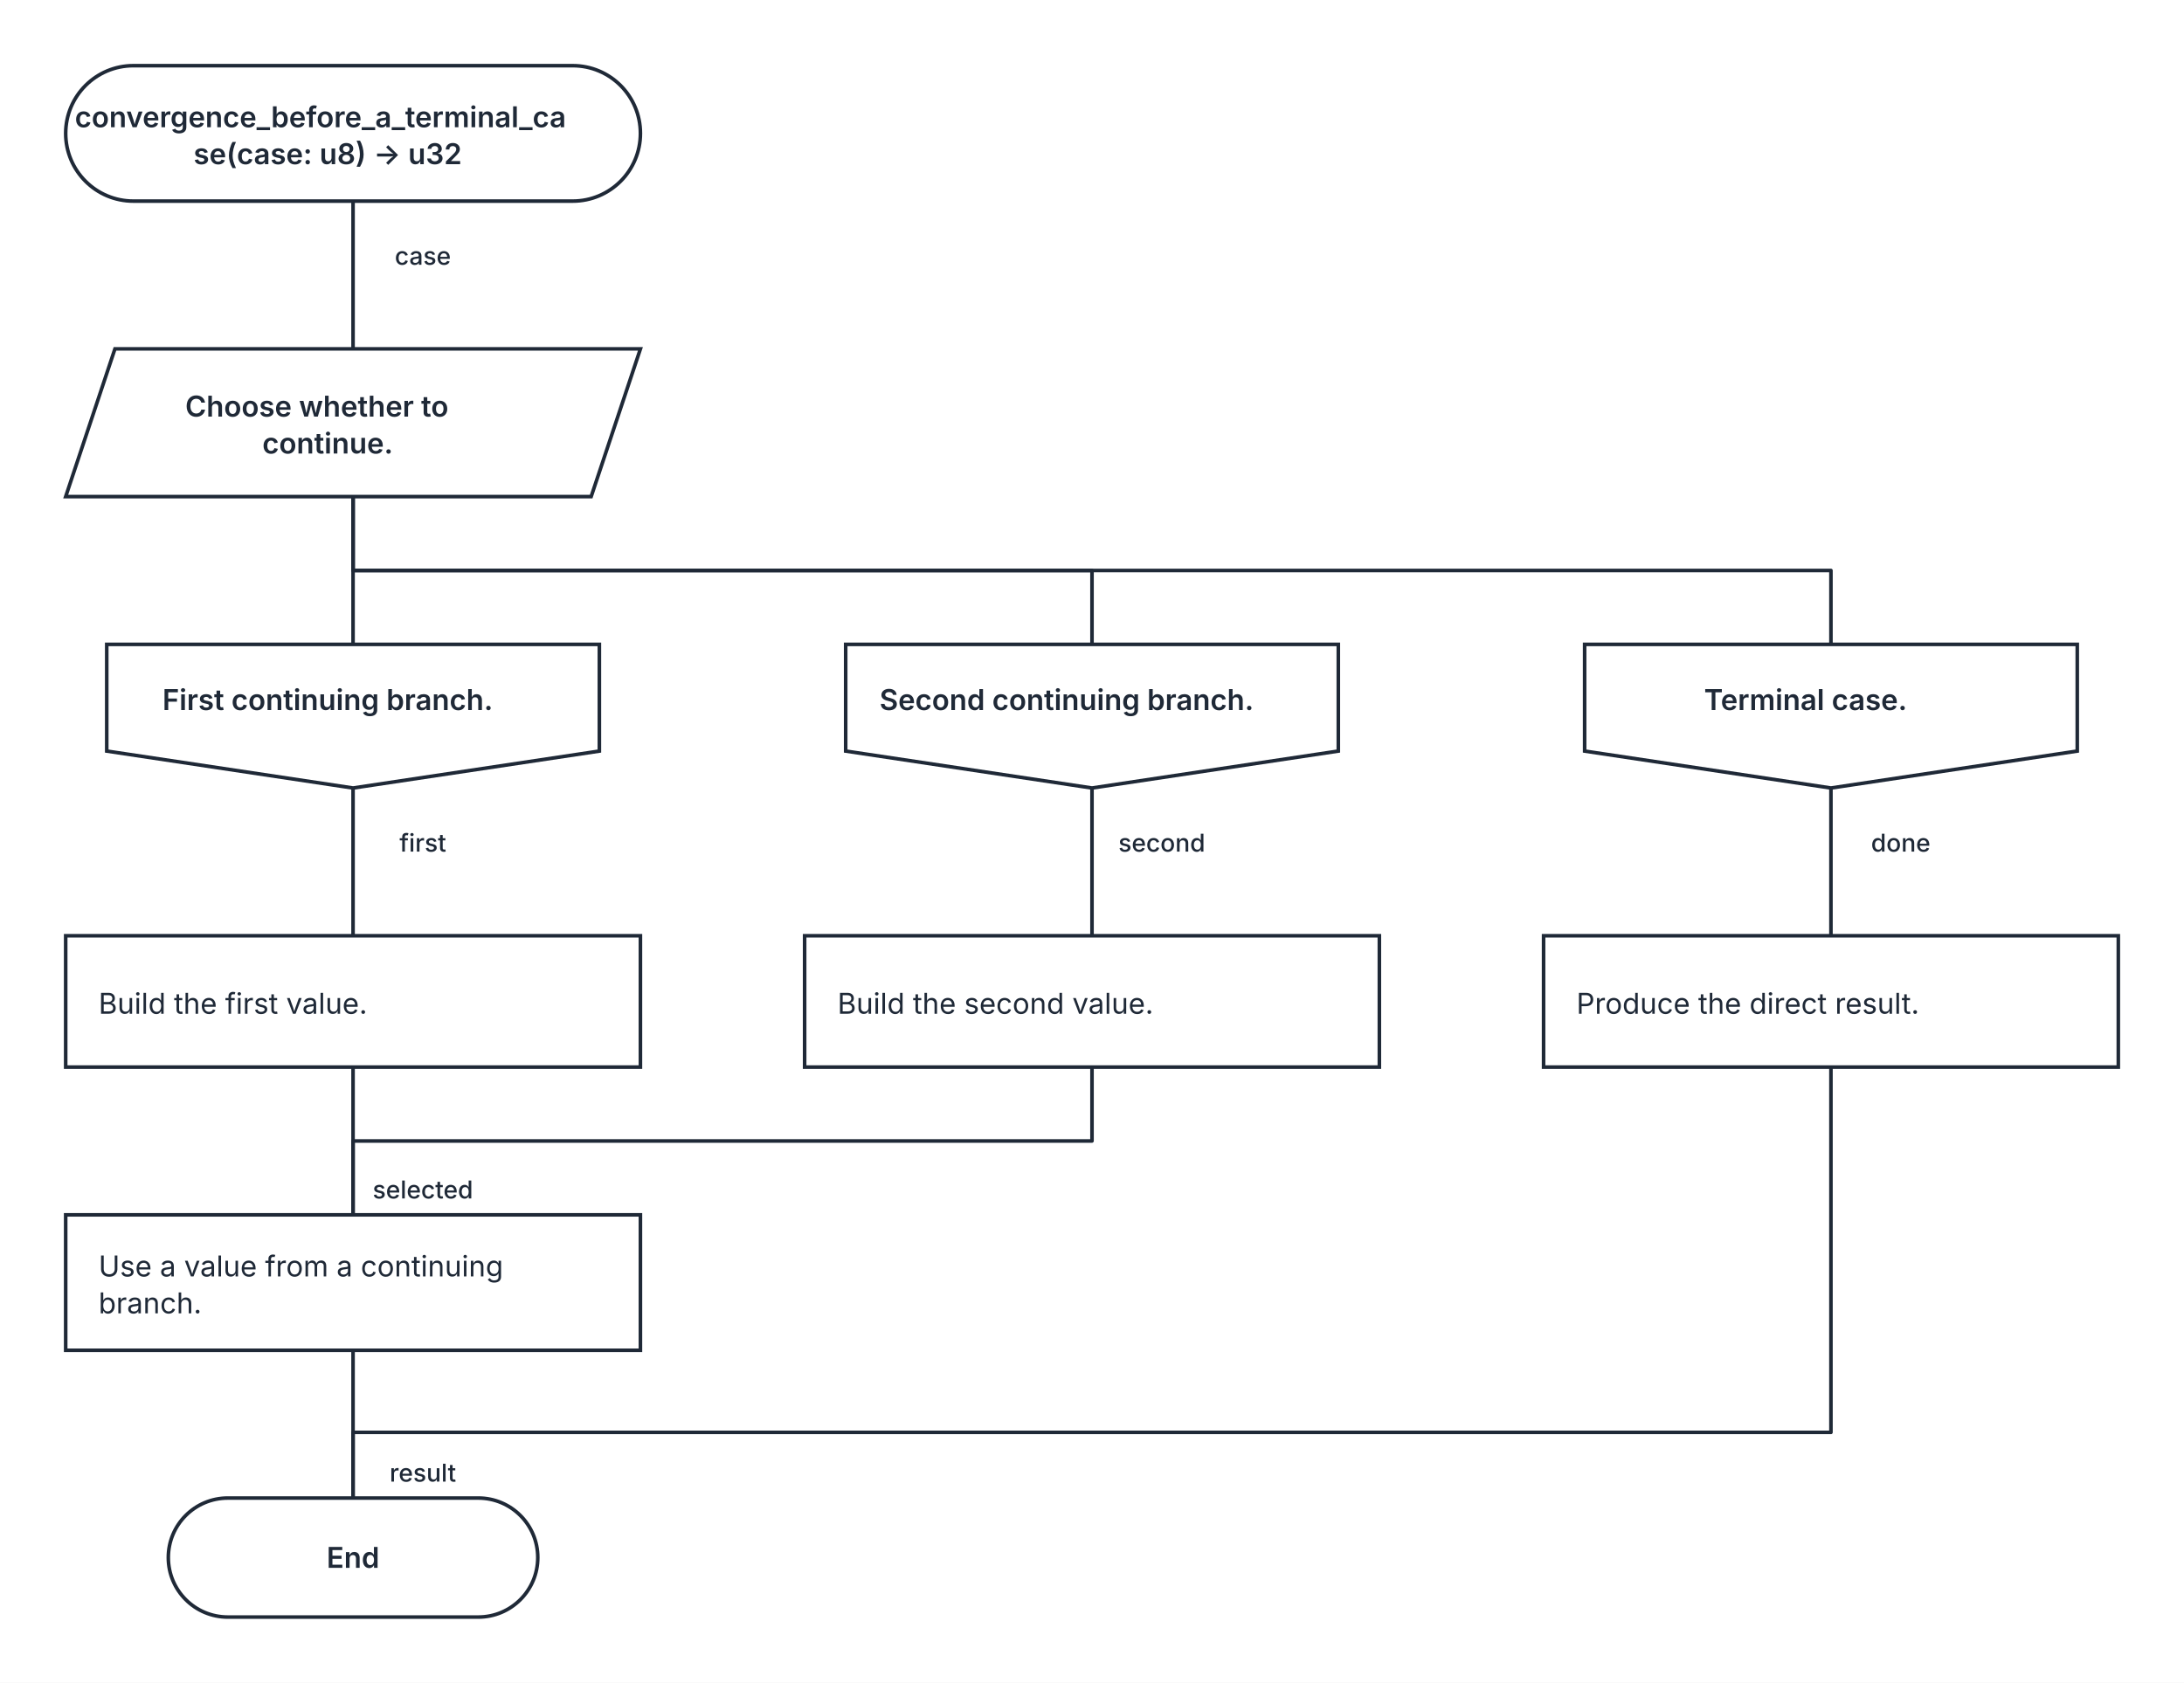
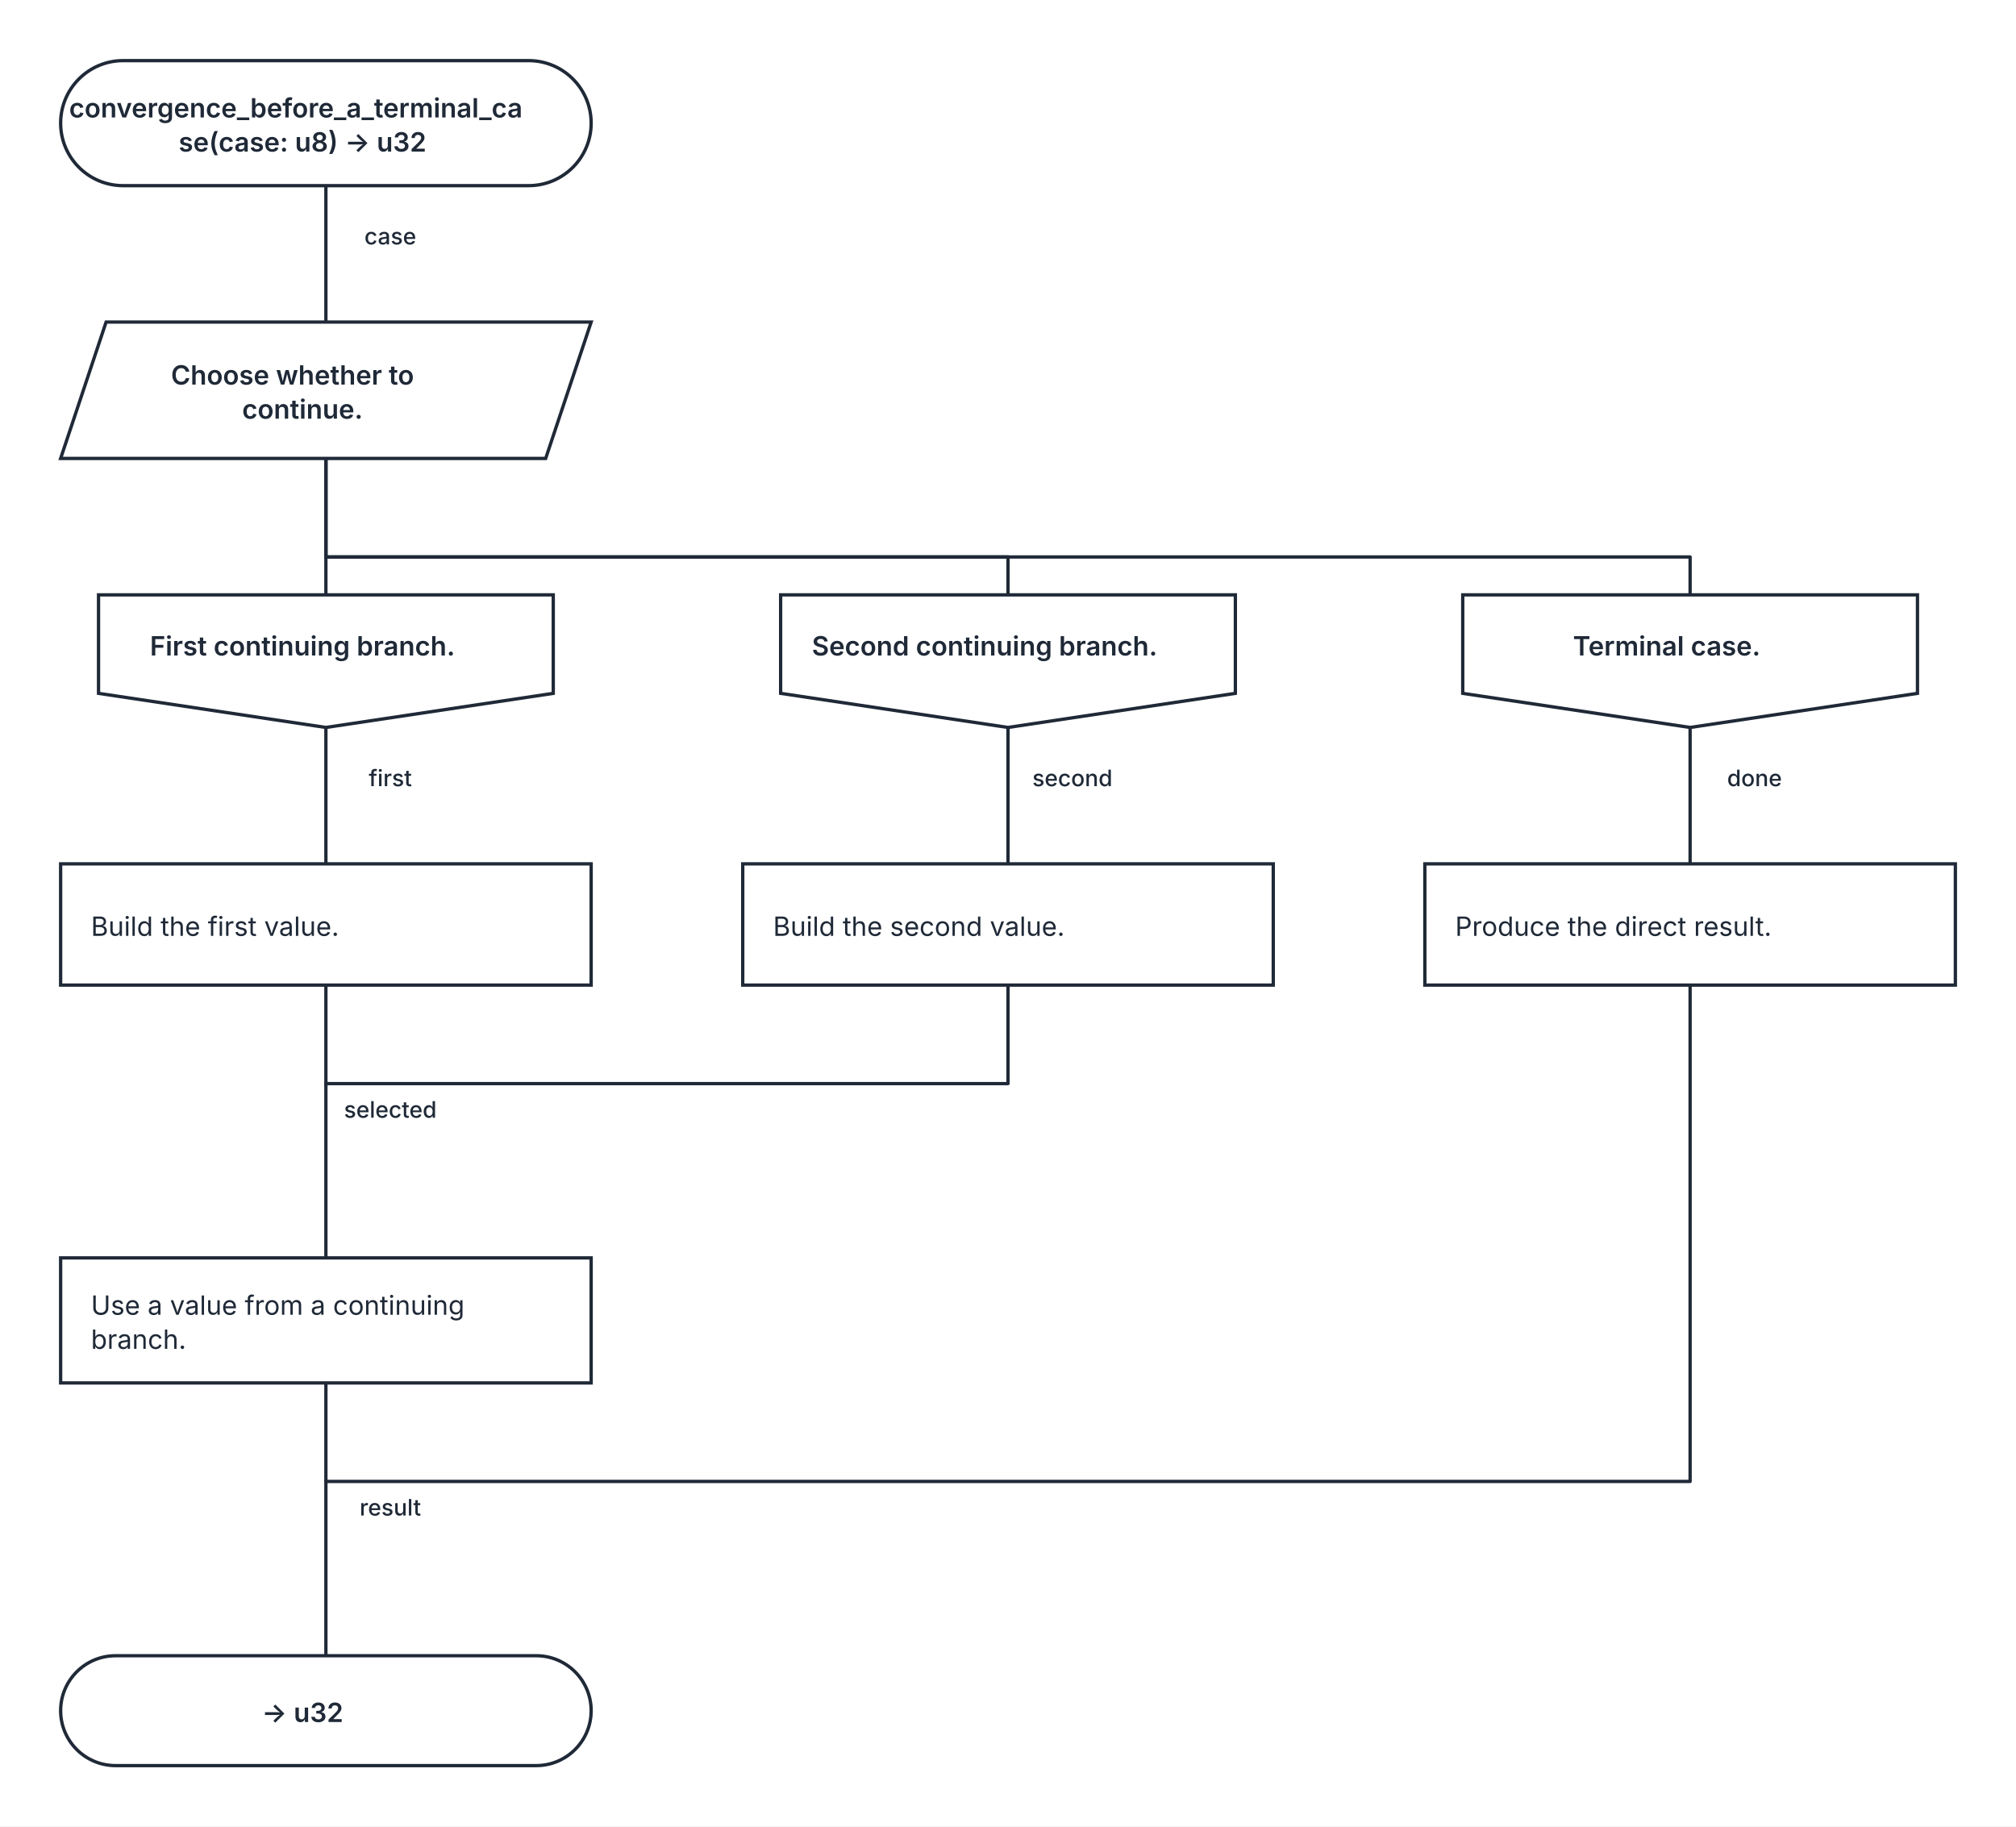
- <svg xmlns="http://www.w3.org/2000/svg" width="1064" height="820" viewBox="0 0 1064 820" role="img" aria-labelledby="kaalang-title" aria-describedby="kaalang-description">
+ <svg xmlns="http://www.w3.org/2000/svg" width="1064" height="964" viewBox="0 0 1064 964" role="img" aria-labelledby="kaalang-title" aria-describedby="kaalang-description">
  <defs>
    <style>
      svg { color: #1f2937; font-family: Inter, ui-sans-serif, system-ui, -apple-system, BlinkMacSystemFont, "Segoe UI", sans-serif; text-rendering: optimizeLegibility; }
-       .edge { fill: none; stroke: currentColor; stroke-width: 1.75; stroke-linecap: square; stroke-linejoin: round; }
-       .edge-label { fill: currentColor; font-size: 12px; font-weight: 500; paint-order: stroke; stroke: #ffffff; stroke-width: 5px; stroke-linejoin: round; text-anchor: middle; }
+       .connection { fill: none; stroke: currentColor; stroke-width: 1.75; stroke-linecap: square; stroke-linejoin: round; }
+       .connection-label { fill: currentColor; font-size: 12px; font-weight: 500; paint-order: stroke; stroke: #ffffff; stroke-width: 5px; stroke-linejoin: round; text-anchor: middle; }
      .node-shape { fill: #ffffff; stroke: currentColor; stroke-width: 1.75; }
      .label { fill: currentColor; font-size: 14px; text-anchor: middle; }
      .start .label, .question .label, .select .label, .case .label, .end .label { font-weight: 600; }
      .action .label { font-weight: 400; text-anchor: start; }
    </style>
  </defs>
  <rect width="100%" height="100%" fill="#ffffff" />
-   <g class="edges">
-     <path class="edge" d="M 172 98 L 172 170" />
-     <path class="edge" d="M 172 242 L 172 314" />
-     <path class="edge" d="M 172 242 L 172 278 L 532 278 L 532 314" />
-     <path class="edge" d="M 172 242 L 172 278 L 892 278 L 892 314" />
-     <path class="edge" d="M 172 384 L 172 456" />
-     <path class="edge" d="M 532 384 L 532 456" />
-     <path class="edge" d="M 892 384 L 892 456" />
-     <path class="edge" d="M 172 520 L 172 592" />
-     <path class="edge" d="M 532 520 L 532 556 L 172 556 L 172 592" />
-     <path class="edge" d="M 892 520 L 892 698 L 172 698 L 172 730" />
-     <path class="edge" d="M 172 658 L 172 730" />
-     <text class="edge-label" x="214" y="129" xml:space="preserve">
+   <g class="connections">
+     <path class="connection" d="M 172 98 L 172 170" />
+     <path class="connection" d="M 172 242 L 172 314" />
+     <path class="connection" d="M 172 242 L 172 294 L 532 294 L 532 314" />
+     <path class="connection" d="M 172 242 L 172 294 L 892 294 L 892 314" />
+     <path class="connection" d="M 172 384 L 172 456" />
+     <path class="connection" d="M 532 384 L 532 456" />
+     <path class="connection" d="M 892 384 L 892 456" />
+     <path class="connection" d="M 172 520 L 172 572" />
+     <path class="connection" d="M 532 520 L 532 572 L 172 572" />
+     <path class="connection" d="M 892 520 L 892 782 L 172 782" />
+     <path class="connection" d="M 172 730 L 172 782" />
+     <path class="connection" d="M 172 572 L 172 664" />
+     <path class="connection" d="M 172 782 L 172 874" />
+     <text class="connection-label" x="214" y="590" xml:space="preserve">
+       <tspan x="214" dy="0">selected</tspan>
+     </text>
+     <text class="connection-label" x="214" y="800" xml:space="preserve">
+       <tspan x="214" dy="0">result</tspan>
+     </text>
+     <text class="connection-label" x="214" y="129" xml:space="preserve">
      <tspan x="214" dy="0">case</tspan>
    </text>
-     <text class="edge-label" x="214" y="415" xml:space="preserve">
+     <text class="connection-label" x="214" y="415" xml:space="preserve">
      <tspan x="214" dy="0">first</tspan>
    </text>
-     <text class="edge-label" x="574" y="415" xml:space="preserve">
+     <text class="connection-label" x="574" y="415" xml:space="preserve">
      <tspan x="574" dy="0">second</tspan>
    </text>
-     <text class="edge-label" x="934" y="415" xml:space="preserve">
+     <text class="connection-label" x="934" y="415" xml:space="preserve">
      <tspan x="934" dy="0">done</tspan>
-     </text>
-     <text class="edge-label" x="214" y="584" xml:space="preserve">
-       <tspan x="214" dy="0">selected</tspan>
-     </text>
-     <text class="edge-label" x="214" y="722" xml:space="preserve">
-       <tspan x="214" dy="0">result</tspan>
    </text>
  </g>
  <g class="nodes">
    <g class="node start" transform="translate(172 65)">
      <rect class="node-shape" x="-140" y="-33" width="280" height="66" rx="33" />
      <text class="label" y="-3" xml:space="preserve">
        <tspan x="0" dy="0">convergence_before_a_terminal_ca</tspan>
        <tspan x="0" dy="18">se(case: u8) -&gt; u32</tspan>
      </text>
    </g>
-     <g class="node choice select" transform="translate(172 206)">
+     <g class="node select" transform="translate(172 206)">
      <polygon class="node-shape" points="-116,-36 140,-36 116,36 -140,36" />
      <text class="label" y="-3" xml:space="preserve">
        <tspan x="0" dy="0">Choose whether to </tspan>
        <tspan x="0" dy="18">continue.</tspan>
      </text>
    </g>
    <g class="node case" transform="translate(172 349)">
      <polygon class="node-shape" points="-120,-35 120,-35 120,17 0,35 -120,17" />
      <text class="label" y="-3" xml:space="preserve">
        <tspan x="0" dy="0">First continuing branch.</tspan>
      </text>
    </g>
    <g class="node case" transform="translate(532 349)">
      <polygon class="node-shape" points="-120,-35 120,-35 120,17 0,35 -120,17" />
      <text class="label" y="-3" xml:space="preserve">
        <tspan x="0" dy="0">Second continuing branch.</tspan>
      </text>
    </g>
    <g class="node case" transform="translate(892 349)">
      <polygon class="node-shape" points="-120,-35 120,-35 120,17 0,35 -120,17" />
      <text class="label" y="-3" xml:space="preserve">
        <tspan x="0" dy="0">Terminal case.</tspan>
      </text>
    </g>
    <g class="node action" transform="translate(172 488)">
      <rect class="node-shape" x="-140" y="-32" width="280" height="64" />
      <text class="label" y="6" xml:space="preserve">
        <tspan x="-124" dy="0">Build the first value.</tspan>
      </text>
    </g>
    <g class="node action" transform="translate(532 488)">
      <rect class="node-shape" x="-140" y="-32" width="280" height="64" />
      <text class="label" y="6" xml:space="preserve">
        <tspan x="-124" dy="0">Build the second value.</tspan>
      </text>
    </g>
    <g class="node action" transform="translate(892 488)">
      <rect class="node-shape" x="-140" y="-32" width="280" height="64" />
      <text class="label" y="6" xml:space="preserve">
        <tspan x="-124" dy="0">Produce the direct result.</tspan>
      </text>
    </g>
-     <g class="node action" transform="translate(172 625)">
+     <g class="node action" transform="translate(172 697)">
      <rect class="node-shape" x="-140" y="-33" width="280" height="66" />
      <text class="label" y="-3" xml:space="preserve">
        <tspan x="-124" dy="0">Use a value from a continuing </tspan>
        <tspan x="-124" dy="18">branch.</tspan>
      </text>
    </g>
-     <g class="node end" transform="translate(172 759)">
-       <rect class="node-shape" x="-90" y="-29" width="180" height="58" rx="29" />
-       <text class="label" y="5">End</text>
+     <g class="node end" transform="translate(172 903)">
+       <rect class="node-shape" x="-140" y="-29" width="280" height="58" rx="29" />
+       <text class="label" y="6" xml:space="preserve">
+         <tspan x="0" dy="0">-&gt; u32</tspan>
+       </text>
    </g>
  </g>
</svg>
